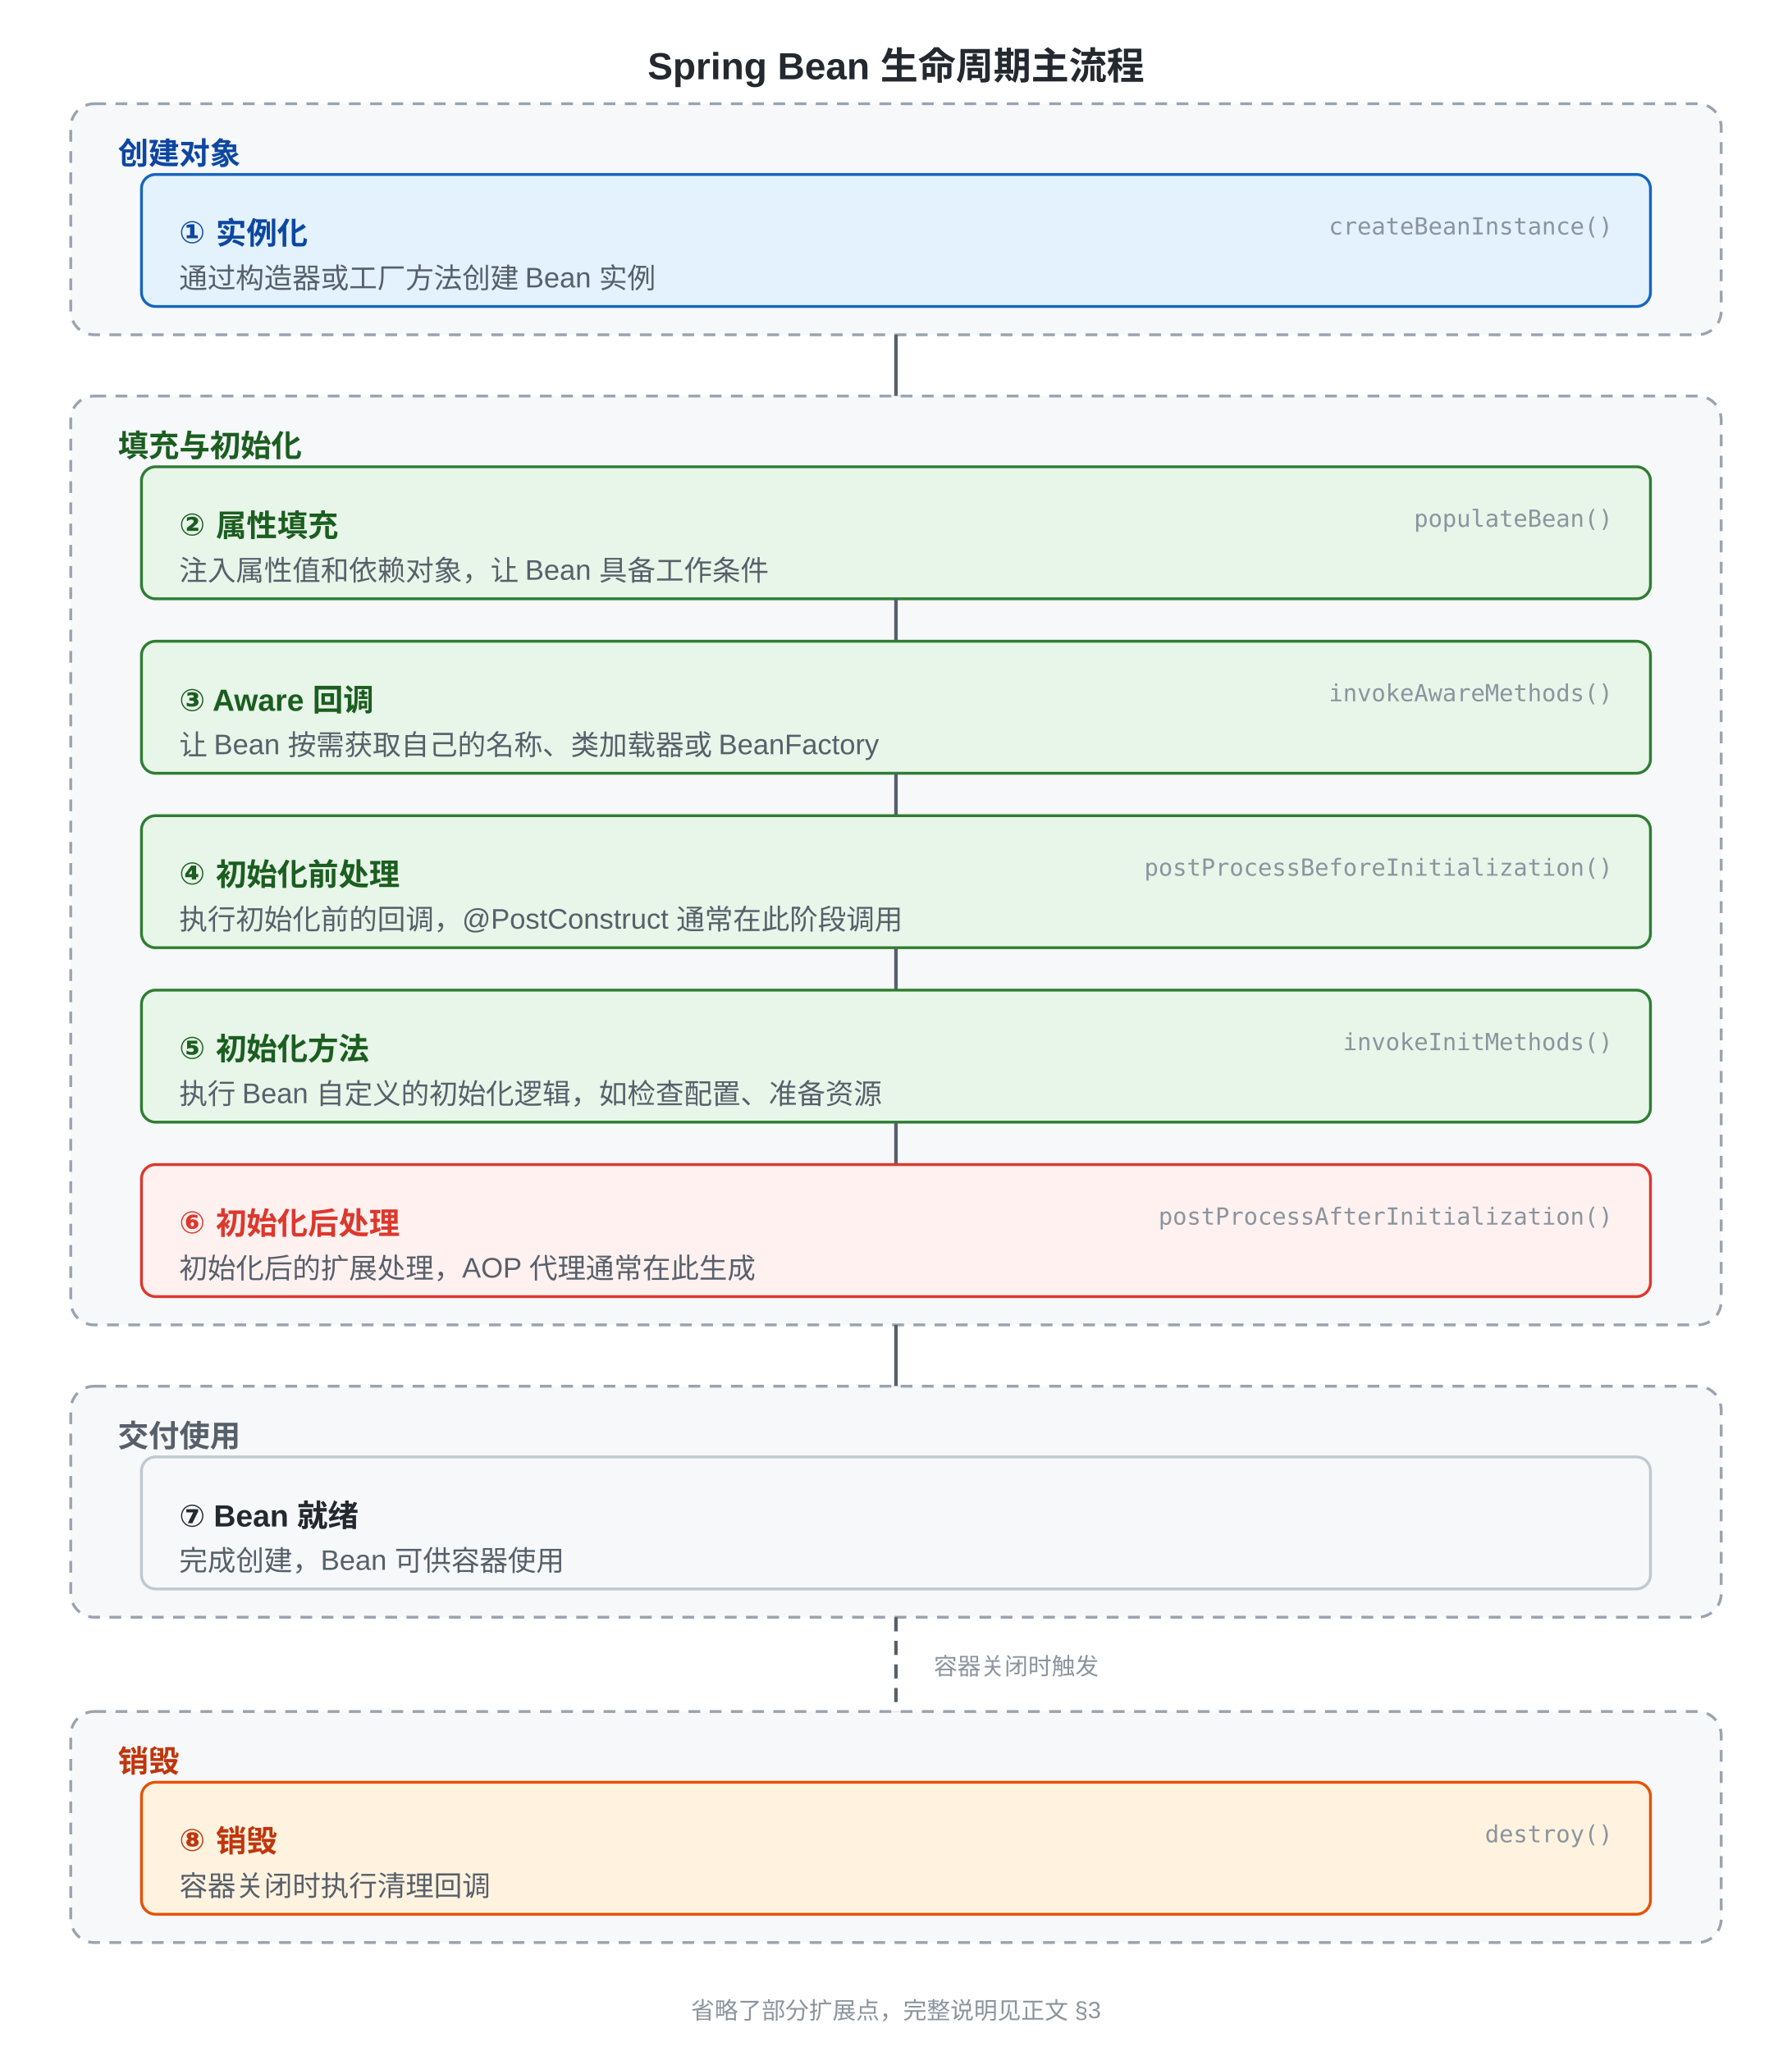
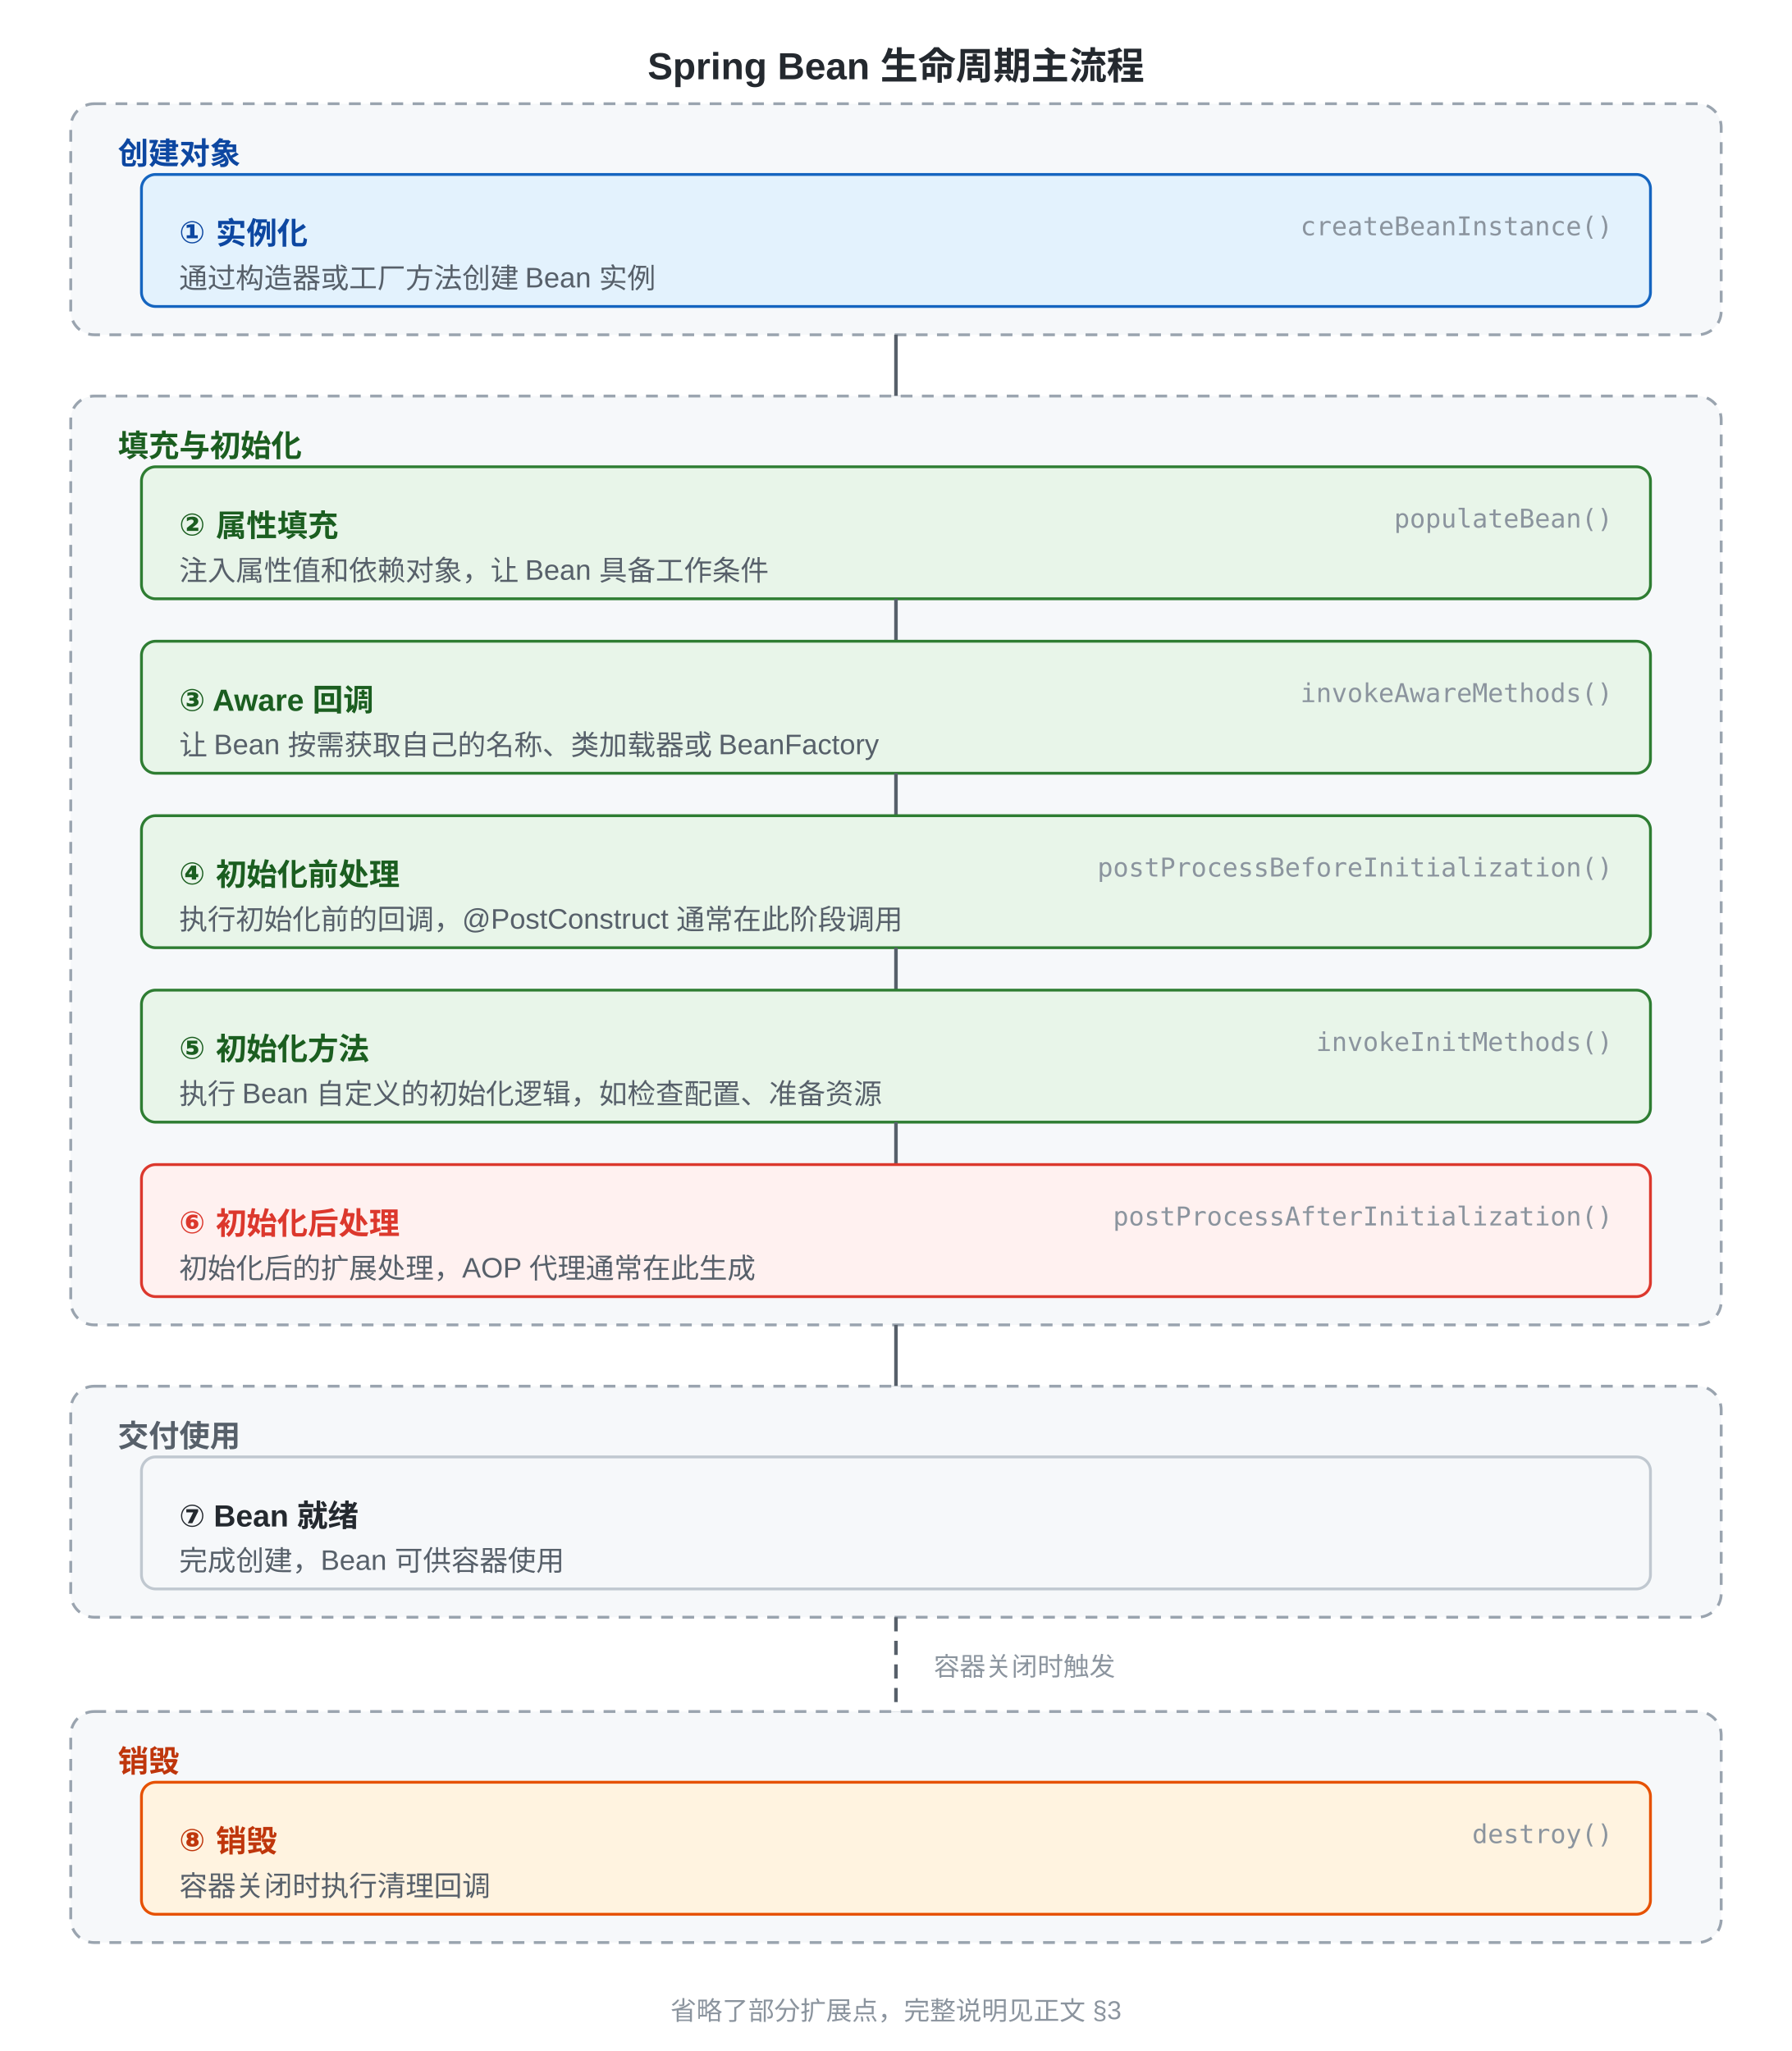
<svg xmlns="http://www.w3.org/2000/svg" viewBox="0 0 760 870" width="760" height="870" font-family="'PingFang SC','Microsoft YaHei','Helvetica Neue',Arial,sans-serif">
  <style>
    text { dominant-baseline: central; }
-     .title { font-size: 16px; font-weight: bold; fill: #24292f; }
+     .title { font-size:16px; font-weight: bold; fill: #24292f; }
    .stage-title { font-size: 13px; font-weight: bold; }
    .stage-box { fill: #f6f8fa; stroke: #9aa4af; stroke-width: 1.2; stroke-dasharray: 5 4; }
    .card { stroke-width: 1.2; }
    .card-name { font-size: 13px; font-weight: bold; }
    .card-desc { font-size: 12px; fill: #57606a; }
-     .card-src { font-size: 10px; fill: #8b949e; font-family: 'SF Mono', Consolas, Menlo, monospace; }
+     .card-src { font-size: 11px; fill: #8b949e; font-family: 'SF Mono', Consolas, Menlo, monospace; }
    .arrow { stroke: #57606a; stroke-width: 1.5; fill: none; marker-end: url(#arrowhead); }
    .arrow-dash { stroke: #57606a; stroke-width: 1.5; fill: none; stroke-dasharray: 6 4; marker-end: url(#arrowhead); }
    .marker-arrow { fill: #57606a; }
-     .footnote { font-size: 10px; fill: #8b949e; }
+     .footnote { font-size: 11px; fill: #8b949e; }
  </style>
  <defs>
    <marker id="arrowhead" markerWidth="10" markerHeight="8" refX="0" refY="4" orient="auto" markerUnits="userSpaceOnUse">
      <path d="M0,0 L10,4 L0,8 Z" fill="#64748b" />
    </marker>
  </defs>
  <text x="380" y="24" class="title" text-anchor="middle">Spring Bean 生命周期主流程</text>
  <rect x="30" y="44" width="700" height="98" rx="10" class="stage-box" />
  <text x="50" y="64" class="stage-title" fill="#0d47a1">创建对象</text>
  <rect x="60" y="74" width="640" height="56" rx="6" class="card" fill="#e3f2fd" stroke="#1565c0" />
  <text x="76" y="96" class="card-name" fill="#0d47a1">① 实例化</text>
  <text x="684" y="96" class="card-src" text-anchor="end">createBeanInstance()</text>
  <text x="76" y="117" class="card-desc">通过构造器或工厂方法创建 Bean 实例</text>
  <line x1="380" y1="142" x2="380" y2="168" class="arrow" />
  <rect x="30" y="168" width="700" height="394" rx="10" class="stage-box" />
  <text x="50" y="188" class="stage-title" fill="#1b5e20">填充与初始化</text>
  <rect x="60" y="198" width="640" height="56" rx="6" class="card" fill="#e8f5e9" stroke="#2e7d32" />
  <text x="76" y="220" class="card-name" fill="#1b5e20">② 属性填充</text>
  <text x="684" y="220" class="card-src" text-anchor="end">populateBean()</text>
  <text x="76" y="241" class="card-desc">注入属性值和依赖对象，让 Bean 具备工作条件</text>
  <line x1="380" y1="254" x2="380" y2="272" class="arrow" />
  <rect x="60" y="272" width="640" height="56" rx="6" class="card" fill="#e8f5e9" stroke="#2e7d32" />
  <text x="76" y="294" class="card-name" fill="#1b5e20">③ Aware 回调</text>
  <text x="684" y="294" class="card-src" text-anchor="end">invokeAwareMethods()</text>
  <text x="76" y="315" class="card-desc">让 Bean 按需获取自己的名称、类加载器或 BeanFactory</text>
  <line x1="380" y1="328" x2="380" y2="346" class="arrow" />
  <rect x="60" y="346" width="640" height="56" rx="6" class="card" fill="#e8f5e9" stroke="#2e7d32" />
  <text x="76" y="368" class="card-name" fill="#1b5e20">④ 初始化前处理</text>
  <text x="684" y="368" class="card-src" text-anchor="end">postProcessBeforeInitialization()</text>
  <text x="76" y="389" class="card-desc">执行初始化前的回调，@PostConstruct 通常在此阶段调用</text>
  <line x1="380" y1="402" x2="380" y2="420" class="arrow" />
  <rect x="60" y="420" width="640" height="56" rx="6" class="card" fill="#e8f5e9" stroke="#2e7d32" />
  <text x="76" y="442" class="card-name" fill="#1b5e20">⑤ 初始化方法</text>
  <text x="684" y="442" class="card-src" text-anchor="end">invokeInitMethods()</text>
  <text x="76" y="463" class="card-desc">执行 Bean 自定义的初始化逻辑，如检查配置、准备资源</text>
  <line x1="380" y1="476" x2="380" y2="494" class="arrow" />
  <rect x="60" y="494" width="640" height="56" rx="6" class="card" fill="#fff1f0" stroke="#DC382D" />
  <text x="76" y="516" class="card-name" fill="#DC382D">⑥ 初始化后处理</text>
  <text x="684" y="516" class="card-src" text-anchor="end">postProcessAfterInitialization()</text>
  <text x="76" y="537" class="card-desc">初始化后的扩展处理，AOP 代理通常在此生成</text>
  <line x1="380" y1="562" x2="380" y2="588" class="arrow" />
  <rect x="30" y="588" width="700" height="98" rx="10" class="stage-box" />
  <text x="50" y="608" class="stage-title" fill="#57606a">交付使用</text>
  <rect x="60" y="618" width="640" height="56" rx="6" class="card" fill="#f6f8fa" stroke="#c0c8d0" />
  <text x="76" y="640" class="card-name" fill="#24292f">⑦ Bean 就绪</text>
  <text x="76" y="661" class="card-desc">完成创建，Bean 可供容器使用</text>
  <line x1="380" y1="686" x2="380" y2="726" class="arrow-dash" />
  <text x="396" y="706" class="footnote" fill="#e65100">容器关闭时触发</text>
  <rect x="30" y="726" width="700" height="98" rx="10" class="stage-box" />
  <text x="50" y="746" class="stage-title" fill="#bf360c">销毁</text>
  <rect x="60" y="756" width="640" height="56" rx="6" class="card" fill="#fff3e0" stroke="#e65100" />
  <text x="76" y="778" class="card-name" fill="#bf360c">⑧ 销毁</text>
  <text x="684" y="778" class="card-src" text-anchor="end">destroy()</text>
  <text x="76" y="799" class="card-desc">容器关闭时执行清理回调</text>
  <text x="380" y="852" class="footnote" text-anchor="middle">省略了部分扩展点，完整说明见正文 §3</text>
</svg>
